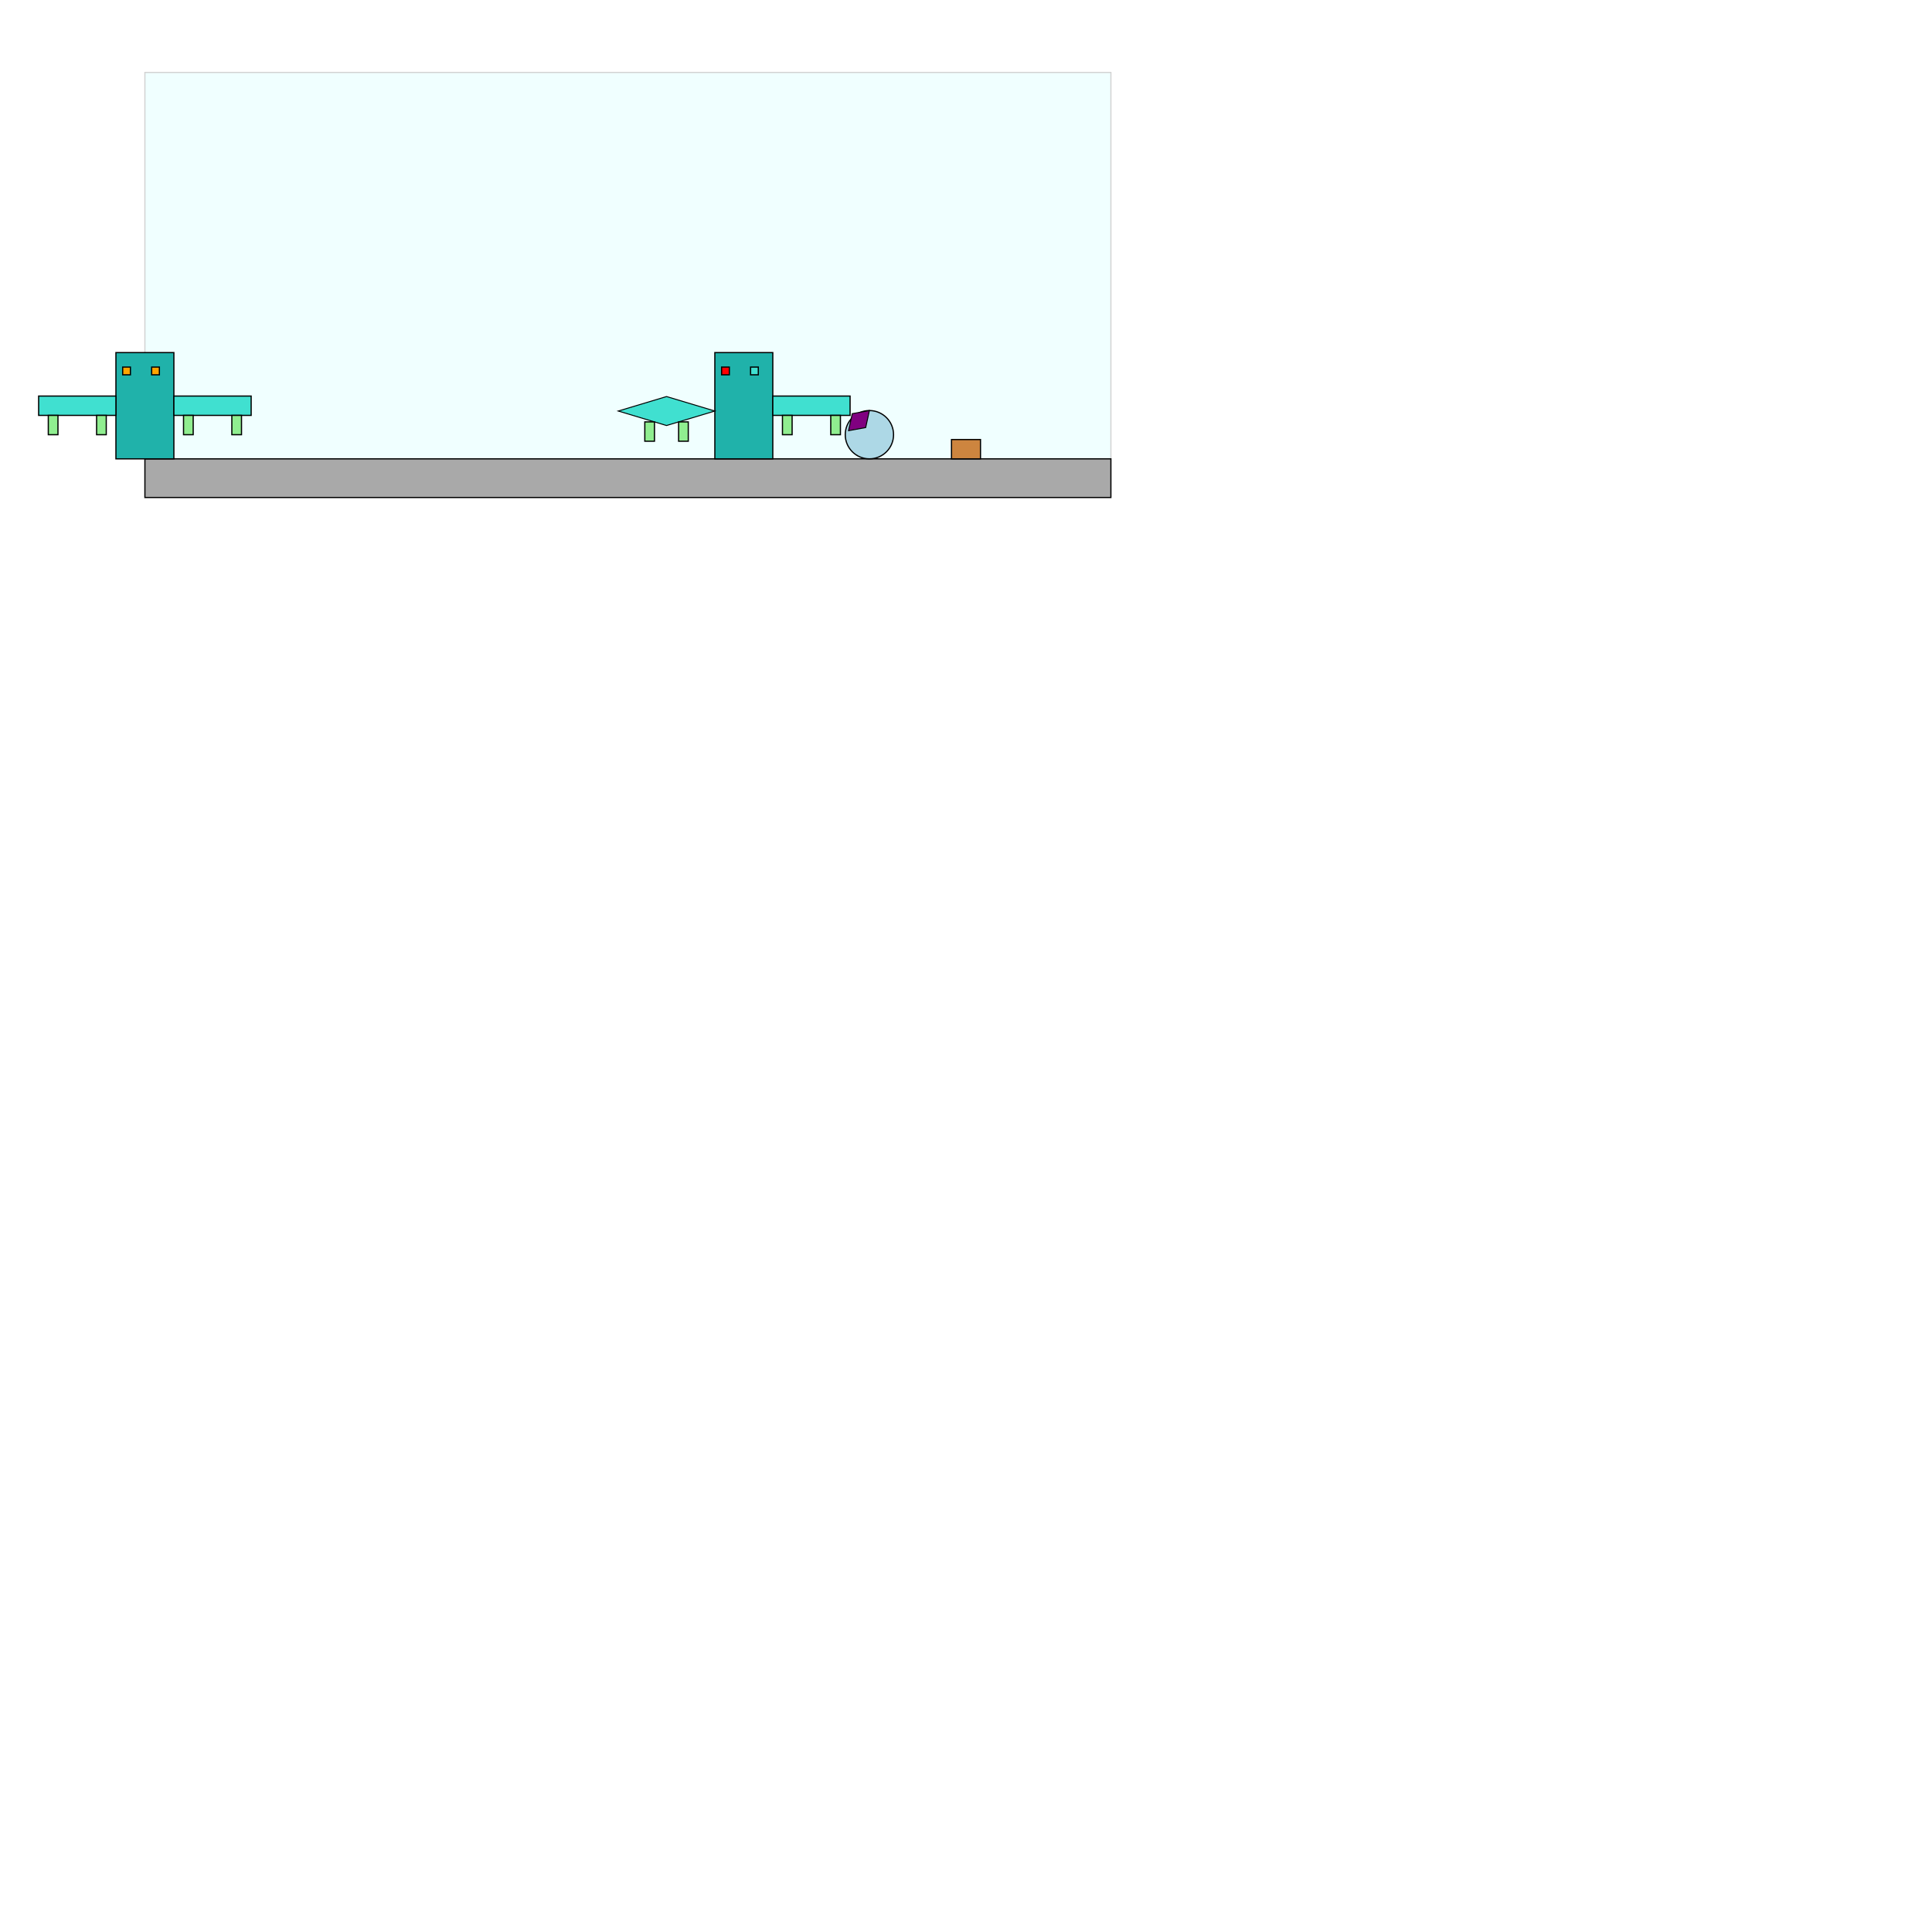
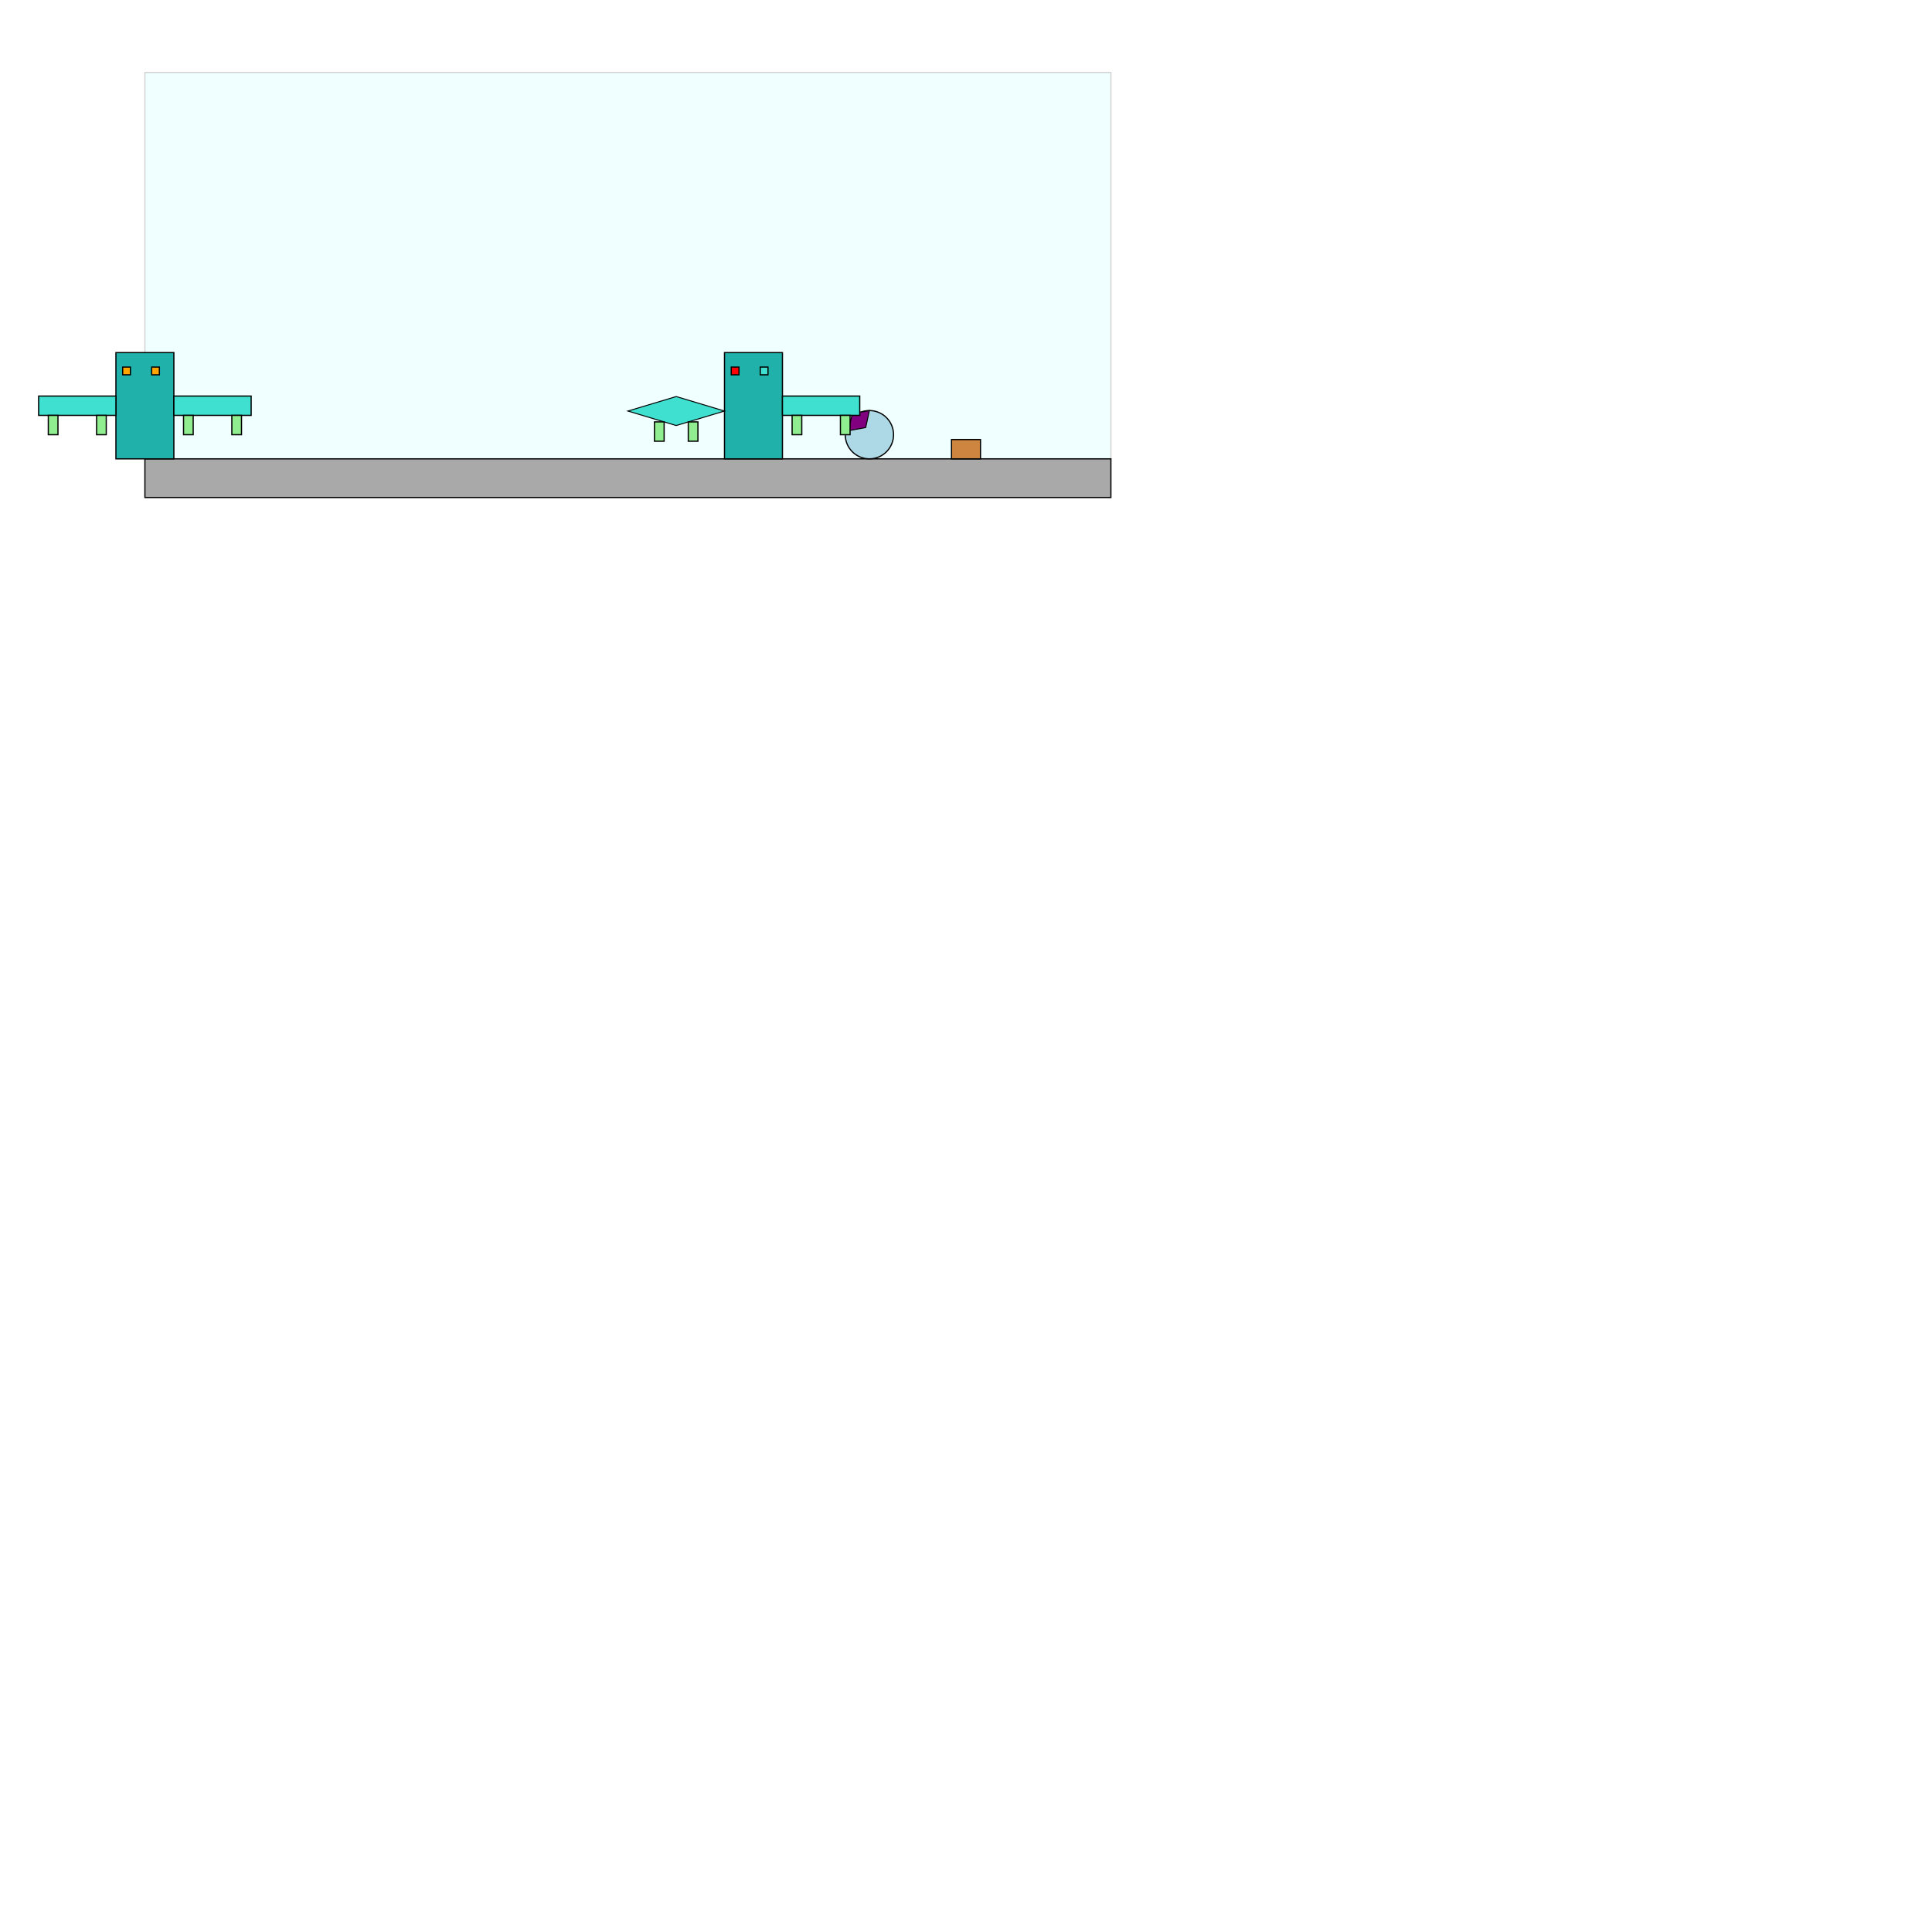
<svg xmlns="http://www.w3.org/2000/svg" version="1.1" width="2000" height="2000">
  <polygon points=" 150,75 1150,75 1150,475 150,475" style="fill:azure;stroke:lightgrey;stroke-width:1.25" />
  <polygon points=" 150,475 1150,475 1150,515 150,515" style="fill:darkgrey;stroke:black;stroke-width:1.25" />
  <circle cx="900" cy="450" r="25" fill="lightblue" />
  <circle cx="900" cy="450" r="25" fill="none" stroke="black" stroke-width="1.25" />
  <polygon points=" 896.156,442.613 878.42,445.84 882.263,428.226 900,425" style="fill:purple;stroke:black;stroke-width:1" />
  <polygon points=" 985,455 1015,455 1015,475 985,475" style="fill:peru;stroke:black;stroke-width:1.25" />
  <polygon points=" 120,365 180,365 180,475 120,475" style="fill:lightseagreen;stroke:black;stroke-width:1.25" />
  <polygon points=" 157,380 165,380 165,388 157,388" style="fill:orange;stroke:black;stroke-width:1.25" />
  <polygon points=" 127,380 135,380 135,388 127,388" style="fill:orange;stroke:black;stroke-width:1.25" />
  <polygon points=" 180,410 260,410 260,430 180,430" style="fill:turquoise;stroke:black;stroke-width:1.25" />
  <polygon points=" 190,430 200,430 200,450 190,450" style="fill:lightgreen;stroke:black;stroke-width:1.25" />
  <polygon points=" 240,430 250,430 250,450 240,450" style="fill:lightgreen;stroke:black;stroke-width:1.25" />
  <polygon points=" 40,410 120,410 120,430 40,430" style="fill:turquoise;stroke:black;stroke-width:1.25" />
  <polygon points=" 50,430 60,430 60,450 50,450" style="fill:lightgreen;stroke:black;stroke-width:1.25" />
  <polygon points=" 100,430 110,430 110,450 100,450" style="fill:lightgreen;stroke:black;stroke-width:1.25" />
-   <polygon points=" 740,365 800,365 800,475 740,475" style="fill:lightseagreen;stroke:black;stroke-width:1.25" />
-   <polygon points=" 777,380 785,380 785,388 777,388" style="fill:turquoise;stroke:black;stroke-width:1.25" />
-   <polygon points=" 747,380 755,380 755,388 747,388" style="fill:red;stroke:black;stroke-width:1.25" />
-   <polygon points=" 800,410 880,410 880,430 800,430" style="fill:turquoise;stroke:black;stroke-width:1.25" />
-   <polygon points=" 810,430 820,430 820,450 810,450" style="fill:lightgreen;stroke:black;stroke-width:1.25" />
-   <polygon points=" 860,430 870,430 870,450 860,450" style="fill:lightgreen;stroke:black;stroke-width:1.25" />
-   <polygon points=" 640,425.5 690,410.5 740,425.5 690,440.5" style="fill:turquoise;stroke:black;stroke-width:1" />
-   <polygon points=" 667.5,436.75 677.5,436.75 677.5,456.75 667.5,456.75" style="fill:lightgreen;stroke:black;stroke-width:1.25" />
-   <polygon points=" 702.5,436.75 712.5,436.75 712.5,456.75 702.5,456.75" style="fill:lightgreen;stroke:black;stroke-width:1.25" />
+   <polygon points=" 750,365 810,365 810,475 750,475" style="fill:lightseagreen;stroke:black;stroke-width:1.25" />
+   <polygon points=" 787,380 795,380 795,388 787,388" style="fill:turquoise;stroke:black;stroke-width:1.25" />
+   <polygon points=" 757,380 765,380 765,388 757,388" style="fill:red;stroke:black;stroke-width:1.25" />
+   <polygon points=" 810,410 890,410 890,430 810,430" style="fill:turquoise;stroke:black;stroke-width:1.25" />
+   <polygon points=" 820,430 830,430 830,450 820,450" style="fill:lightgreen;stroke:black;stroke-width:1.25" />
+   <polygon points=" 870,430 880,430 880,450 870,450" style="fill:lightgreen;stroke:black;stroke-width:1.25" />
+   <polygon points=" 650,425.5 700,410.5 750,425.5 700,440.5" style="fill:turquoise;stroke:black;stroke-width:1" />
+   <polygon points=" 677.5,436.75 687.5,436.75 687.5,456.75 677.5,456.75" style="fill:lightgreen;stroke:black;stroke-width:1.25" />
+   <polygon points=" 712.5,436.75 722.5,436.75 722.5,456.75 712.5,456.75" style="fill:lightgreen;stroke:black;stroke-width:1.25" />
</svg>
